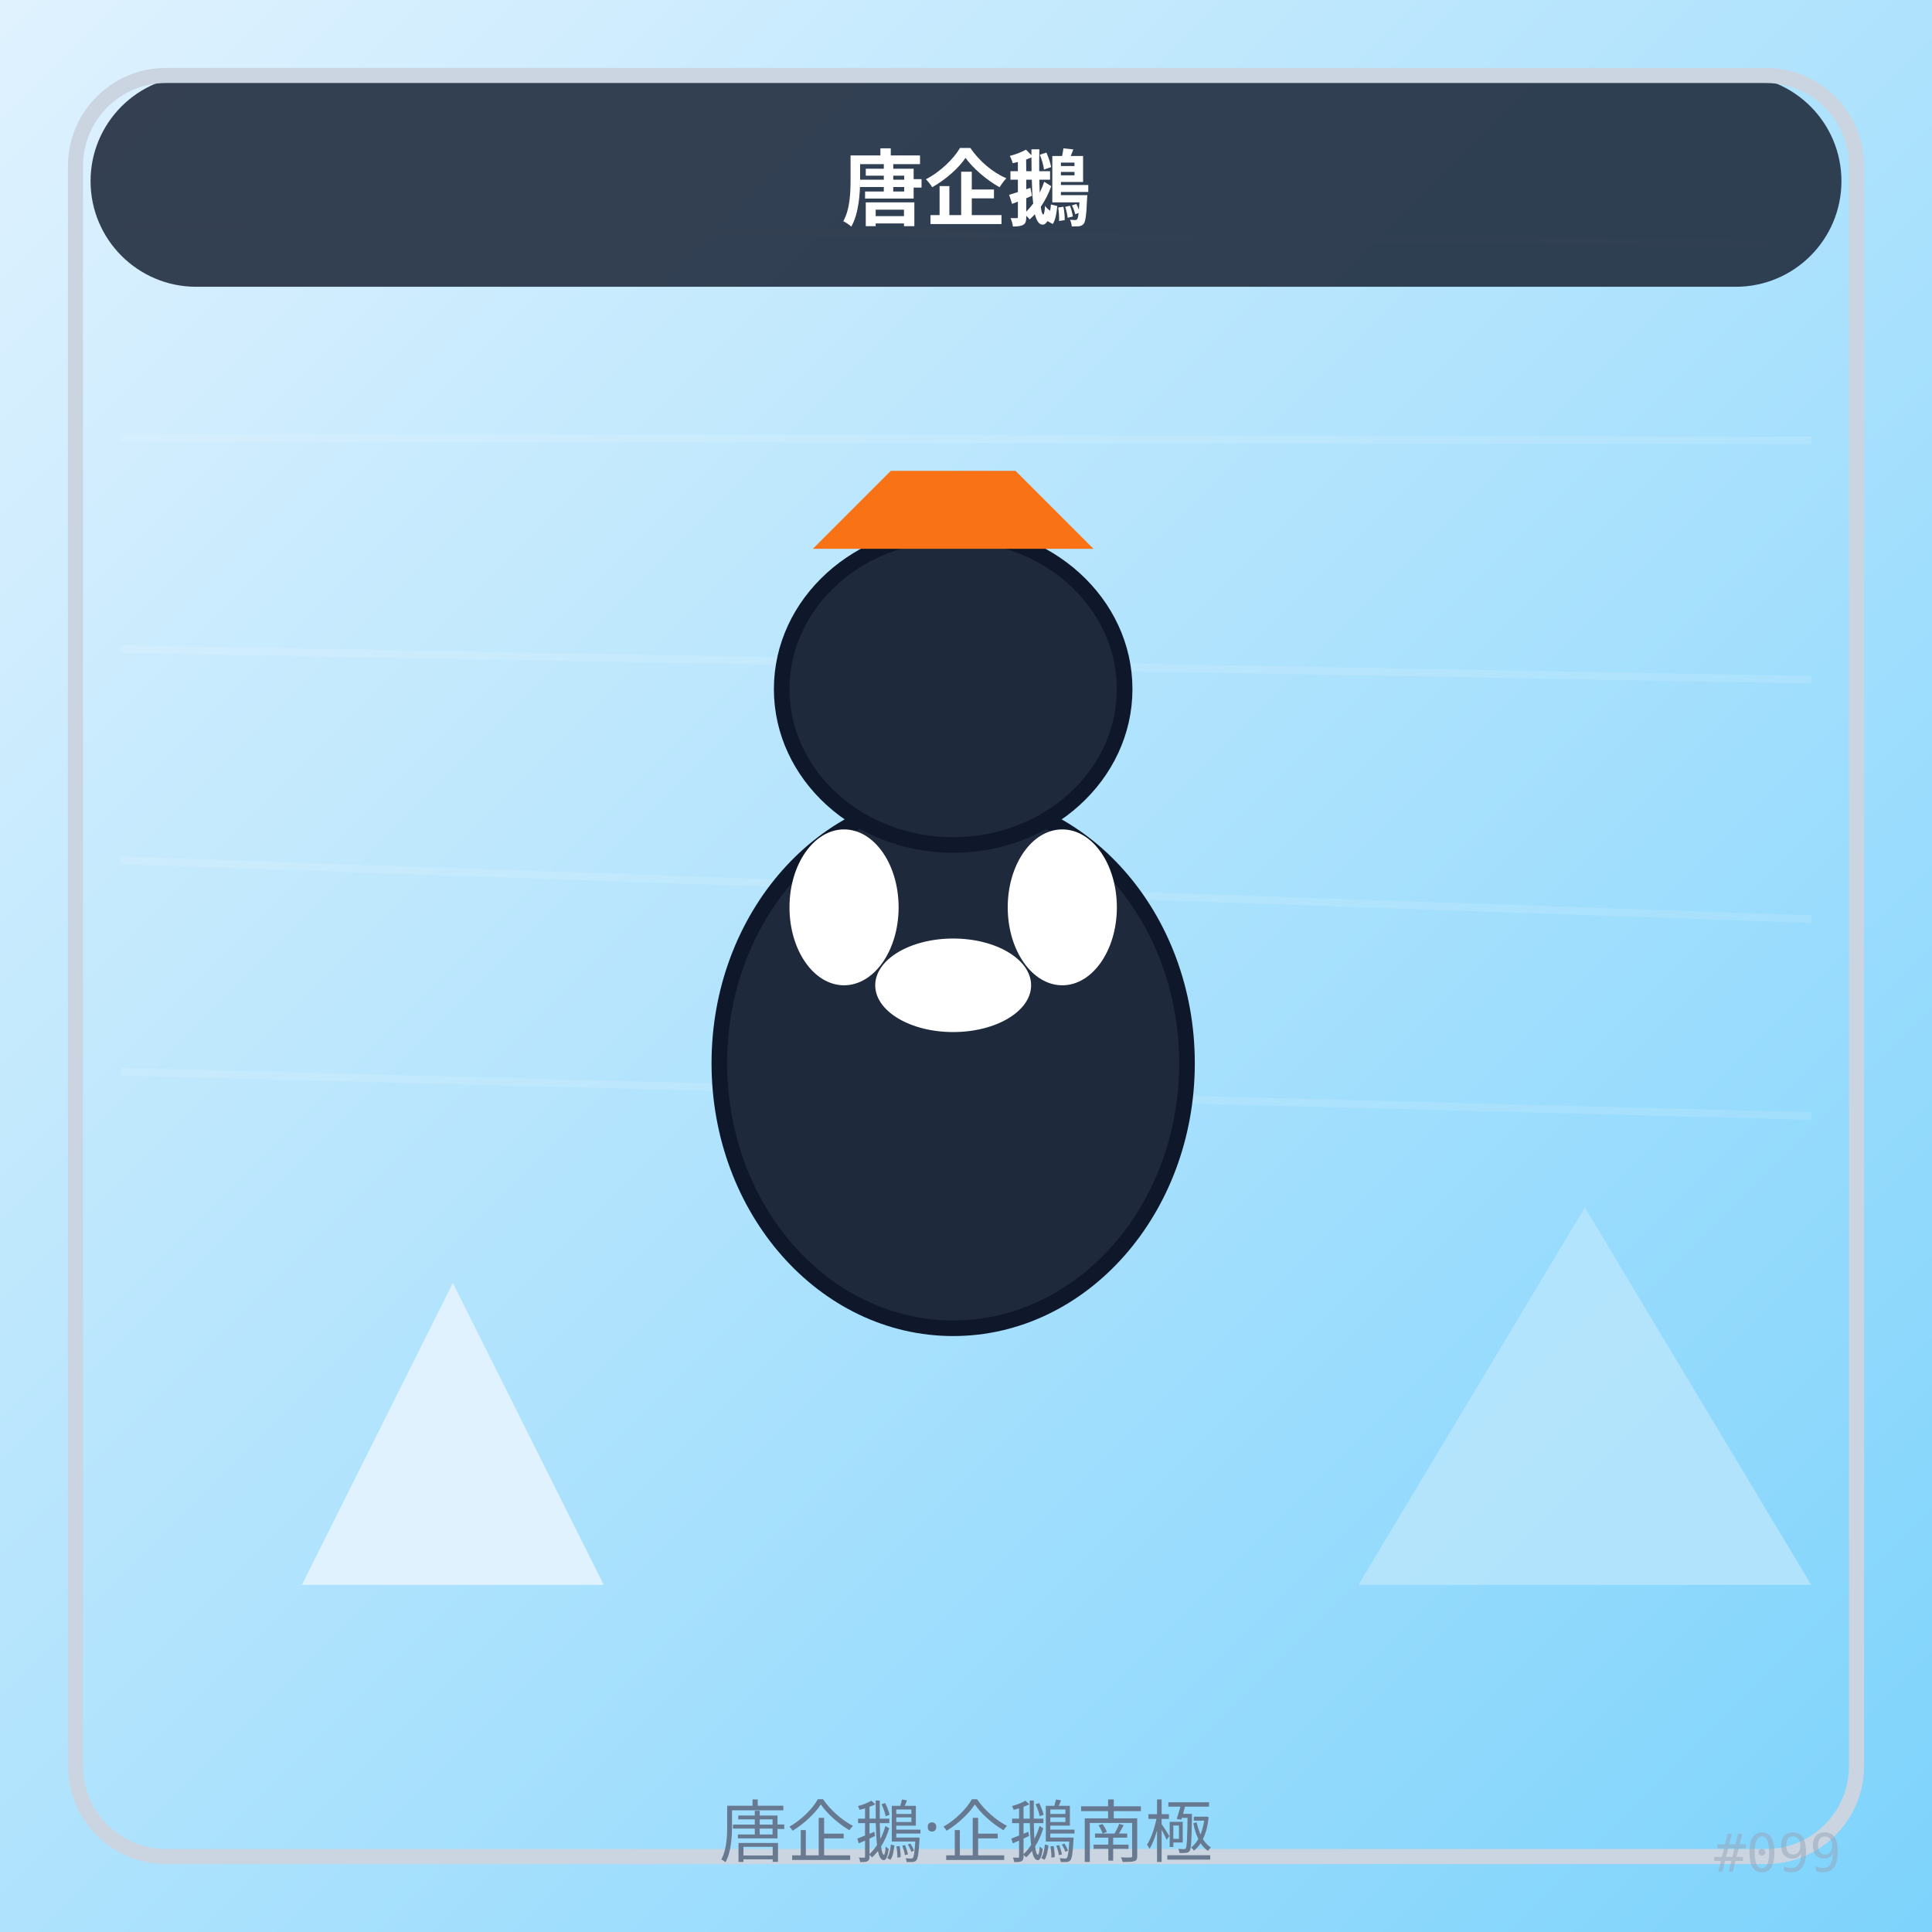
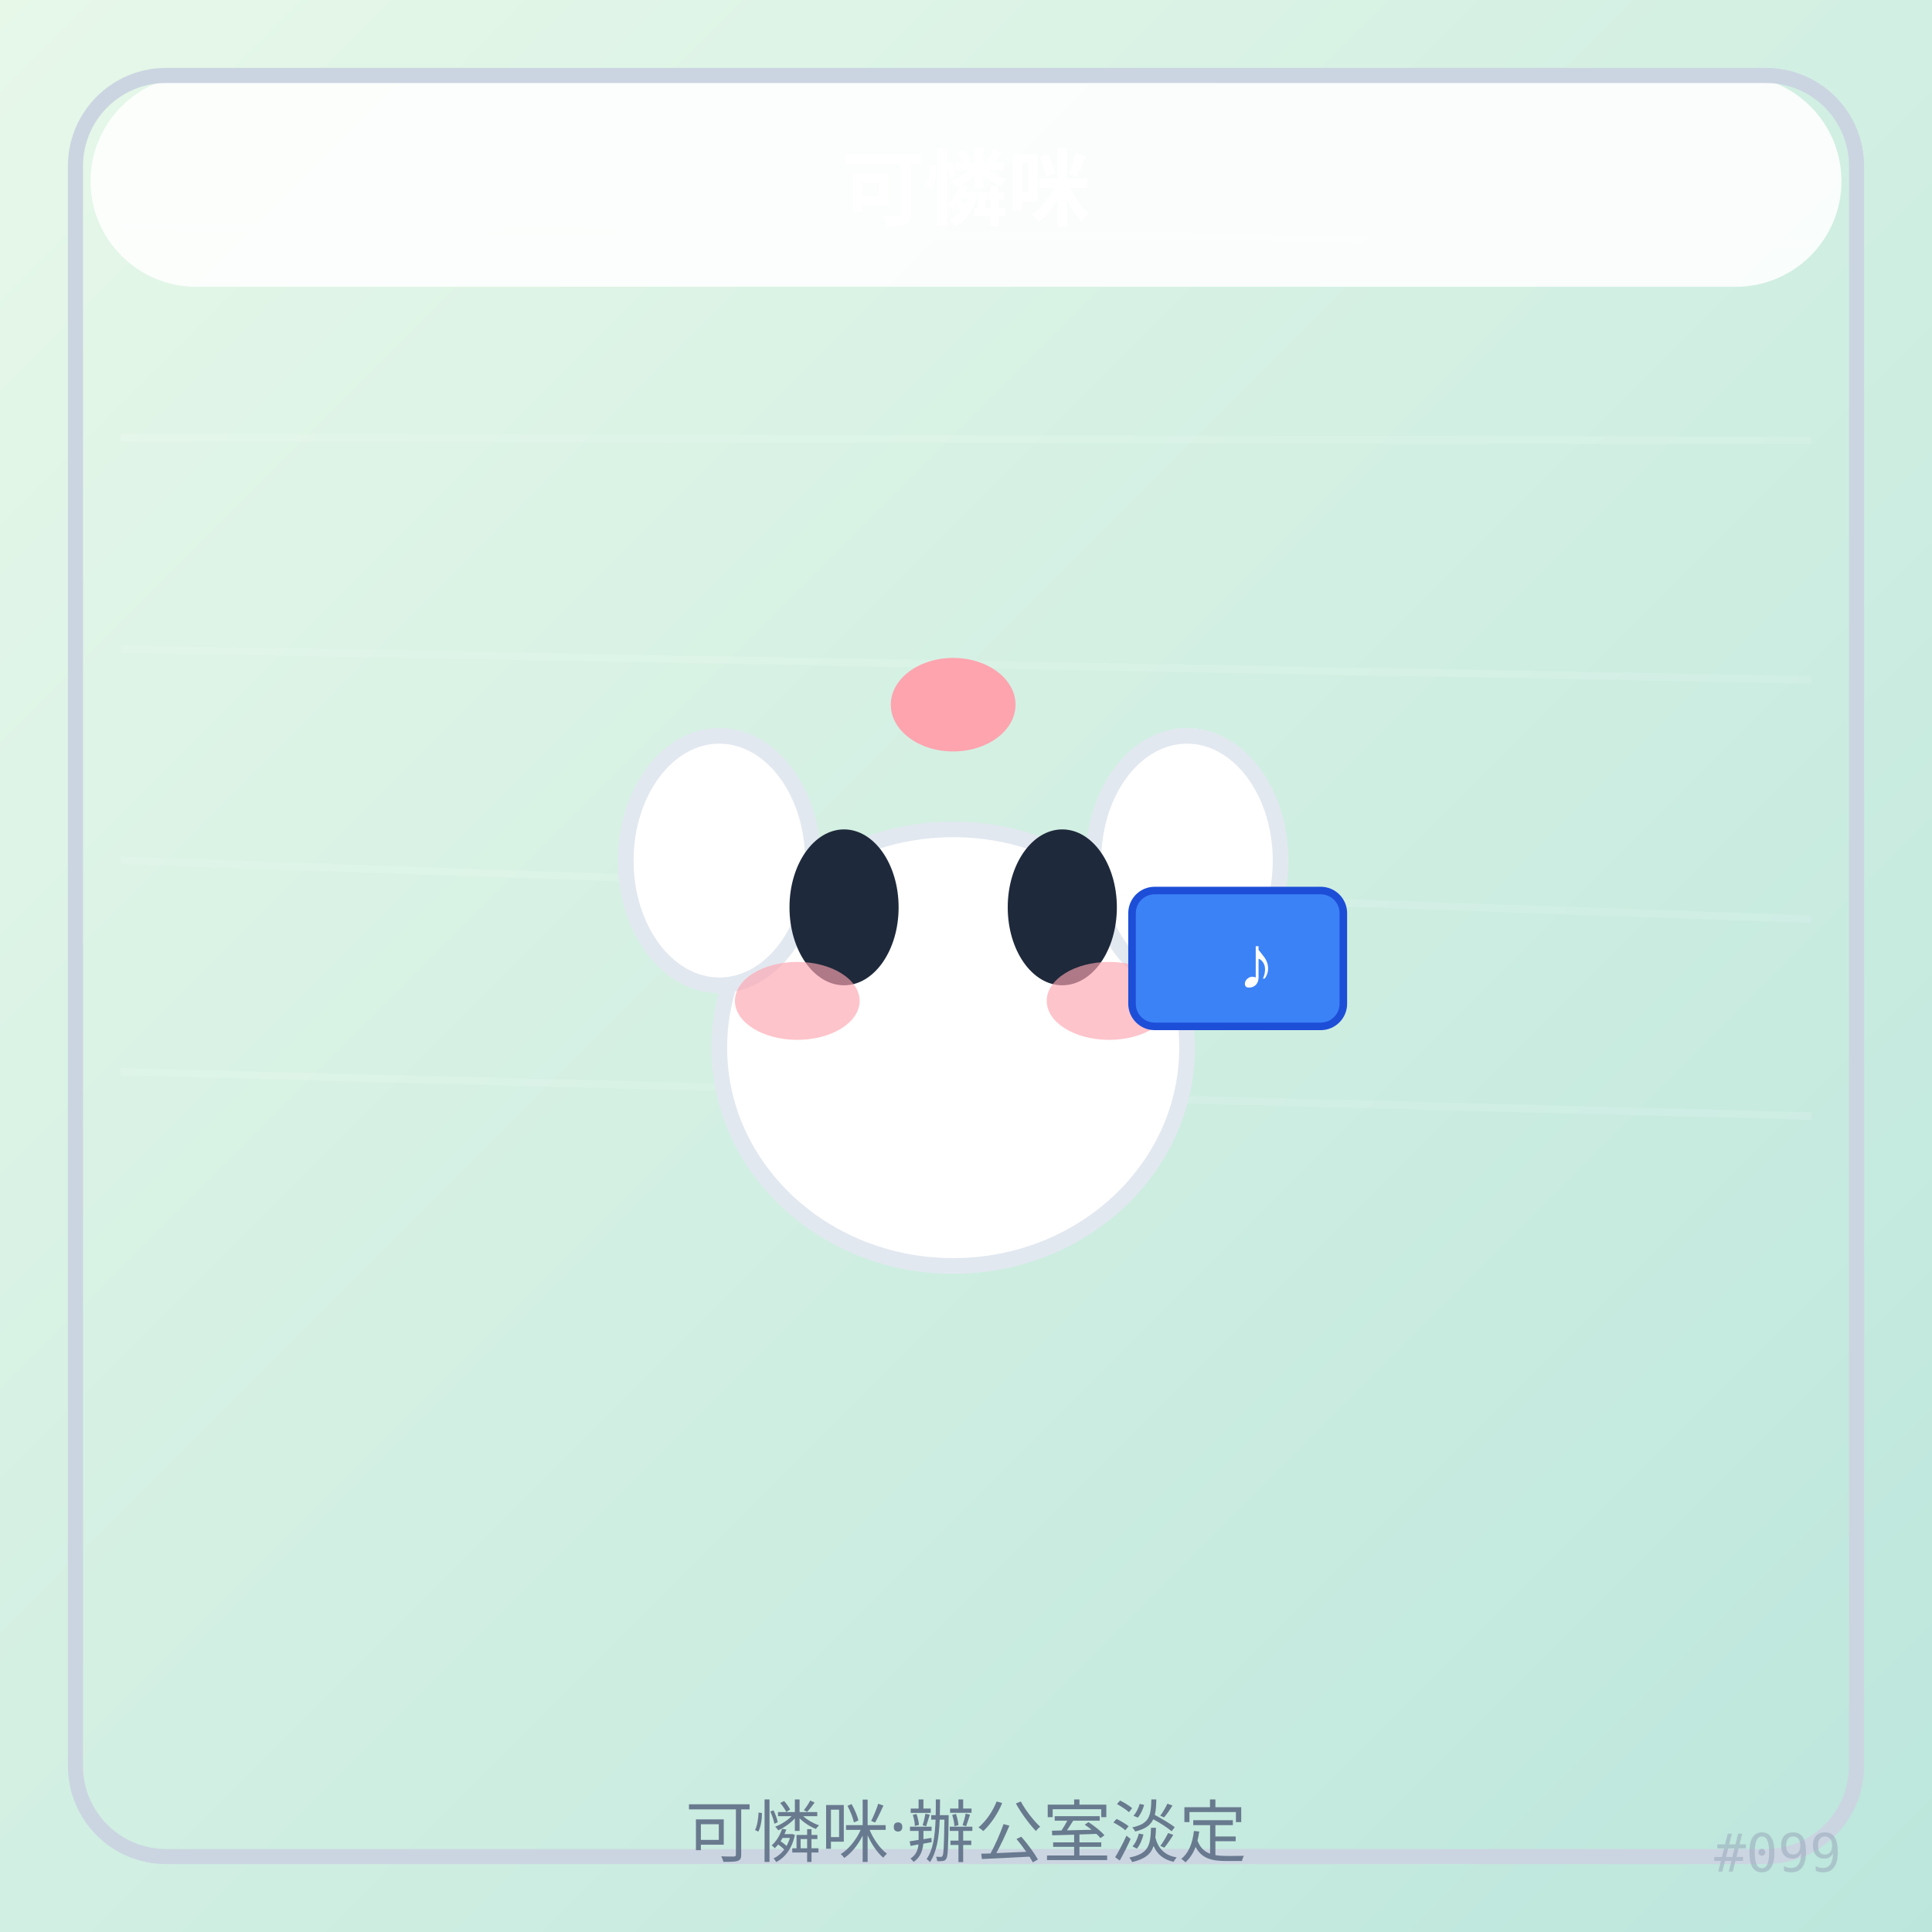
<svg xmlns="http://www.w3.org/2000/svg" viewBox="0 0 256 256" width="256" height="256">
  <defs>
    <linearGradient id="bg" x1="0%" y1="0%" x2="100%" y2="100%">
-       <stop offset="0%" stop-color="#e0f2fe" />
-       <stop offset="100%" stop-color="#7dd3fc" />
+       <stop offset="0%" stop-color="hsl(126, 55%, 94%)" />
+       <stop offset="100%" stop-color="hsl(166, 45%, 82%)" />
    </linearGradient>
    <linearGradient id="gold" x1="0%" y1="0%" x2="100%" y2="100%">
      <stop offset="0%" stop-color="#fcd34d" />
      <stop offset="50%" stop-color="#f59e0b" />
      <stop offset="100%" stop-color="#fcd34d" />
    </linearGradient>
  </defs>
  <rect width="256" height="256" fill="url(#bg)" />
  <line x1="16" y1="30" x2="240" y2="32.264" stroke="#fff" stroke-width="1" opacity="0.12" />
  <line x1="16" y1="58" x2="240" y2="58.352" stroke="#fff" stroke-width="1" opacity="0.12" />
  <line x1="16" y1="86" x2="240" y2="90.072" stroke="#fff" stroke-width="1" opacity="0.12" />
  <line x1="16" y1="114" x2="240" y2="121.792" stroke="#fff" stroke-width="1" opacity="0.12" />
  <line x1="16" y1="142" x2="240" y2="147.88" stroke="#fff" stroke-width="1" opacity="0.12" />
-   <rect x="12" y="10" width="232" height="28" rx="14" fill="#1e293b" opacity="0.88" />
-   <text x="128" y="29" text-anchor="middle" font-family="Segoe UI,sans-serif" font-size="11" font-weight="700" fill="#fff">唐企鵝</text>
-   <polygon points="40,210 60,170 80,210" fill="#e0f2fe" />
-   <polygon points="180,210 210,160 240,210" fill="#bae6fd" opacity="0.8" />
+   <rect x="12" y="10" width="232" height="28" rx="14" fill="#fff" opacity="0.88" />
+   <text x="128" y="29" text-anchor="middle" font-family="Segoe UI,sans-serif" font-size="11" font-weight="700" fill="#fff">可憐咪</text>
  <g transform="translate(126.3,122.294) rotate(0) scale(1.03282)">
-     <ellipse cx="0" cy="18" rx="30" ry="34" fill="#1e293b" stroke="#0f172a" stroke-width="2" />
-     <ellipse cx="0" cy="-30" rx="22" ry="20" fill="#1e293b" stroke="#0f172a" stroke-width="2" />
-     <polygon points="-18,-48 -8,-58 8,-58 18,-48" fill="#f97316" />
-     <ellipse cx="-14" cy="-2" rx="7" ry="10" fill="#fff" />
-     <ellipse cx="14" cy="-2" rx="7" ry="10" fill="#fff" />
-     <ellipse cx="0" cy="8" rx="10" ry="6" fill="#fff" />
+     <ellipse cx="0" cy="16" rx="30" ry="28" fill="#fff" stroke="#e2e8f0" stroke-width="2" />
+     <ellipse cx="-30" cy="-8" rx="12" ry="16" fill="#fff" stroke="#e2e8f0" stroke-width="2" />
+     <ellipse cx="30" cy="-8" rx="12" ry="16" fill="#fff" stroke="#e2e8f0" stroke-width="2" />
+     <ellipse cx="0" cy="-28" rx="8" ry="6" fill="#fda4af" />
+     <ellipse cx="-14" cy="-2" rx="7" ry="10" fill="#1e293b" />
+     <ellipse cx="14" cy="-2" rx="7" ry="10" fill="#1e293b" />
+     <ellipse cx="-20" cy="10" rx="8" ry="5" fill="#fda4af" opacity="0.65" />
+     <ellipse cx="20" cy="10" rx="8" ry="5" fill="#fda4af" opacity="0.65" />
+   </g>
+   <g transform="translate(0,-2)">
+     <rect x="150" y="120" width="28" height="18" rx="3" fill="#3b82f6" stroke="#1d4ed8" />
+     <text x="164" y="133" font-size="10" fill="#fff">♪</text>
  </g>
  <rect x="10" y="10" width="236" height="236" rx="12" fill="none" stroke="#cbd5e1" stroke-width="2" />
-   <text x="128" y="246" text-anchor="middle" font-family="Segoe UI, sans-serif" font-size="9" fill="#64748b" opacity="0.95">唐企鵝·企鵝南極</text>
+   <text x="128" y="246" text-anchor="middle" font-family="Segoe UI, sans-serif" font-size="9" fill="#64748b" opacity="0.95">可憐咪·辦公室淡定</text>
  <text x="244" y="248" text-anchor="end" font-family="monospace" font-size="7" fill="#94a3b8" opacity="0.5">#099</text>
</svg>
